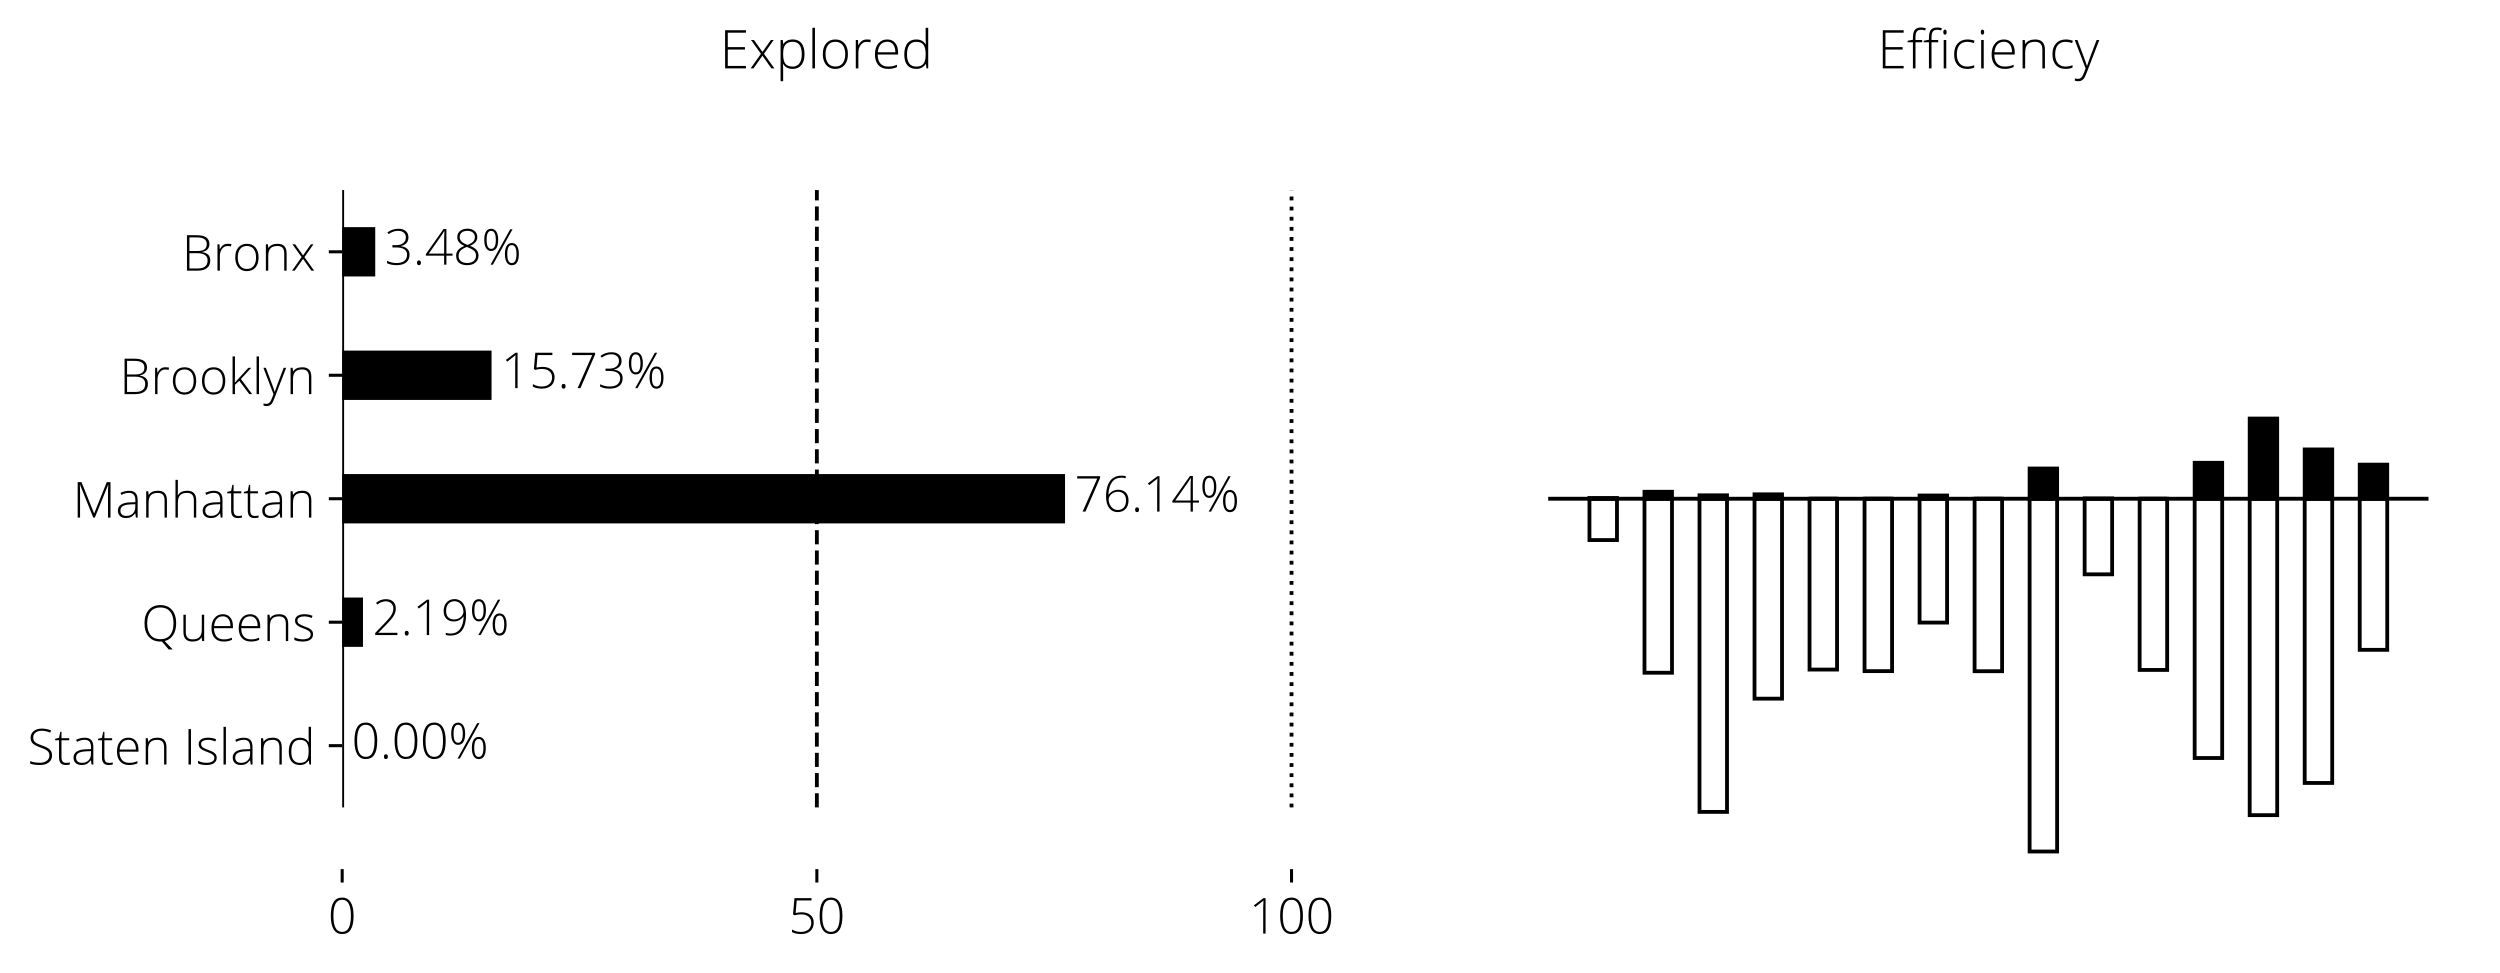
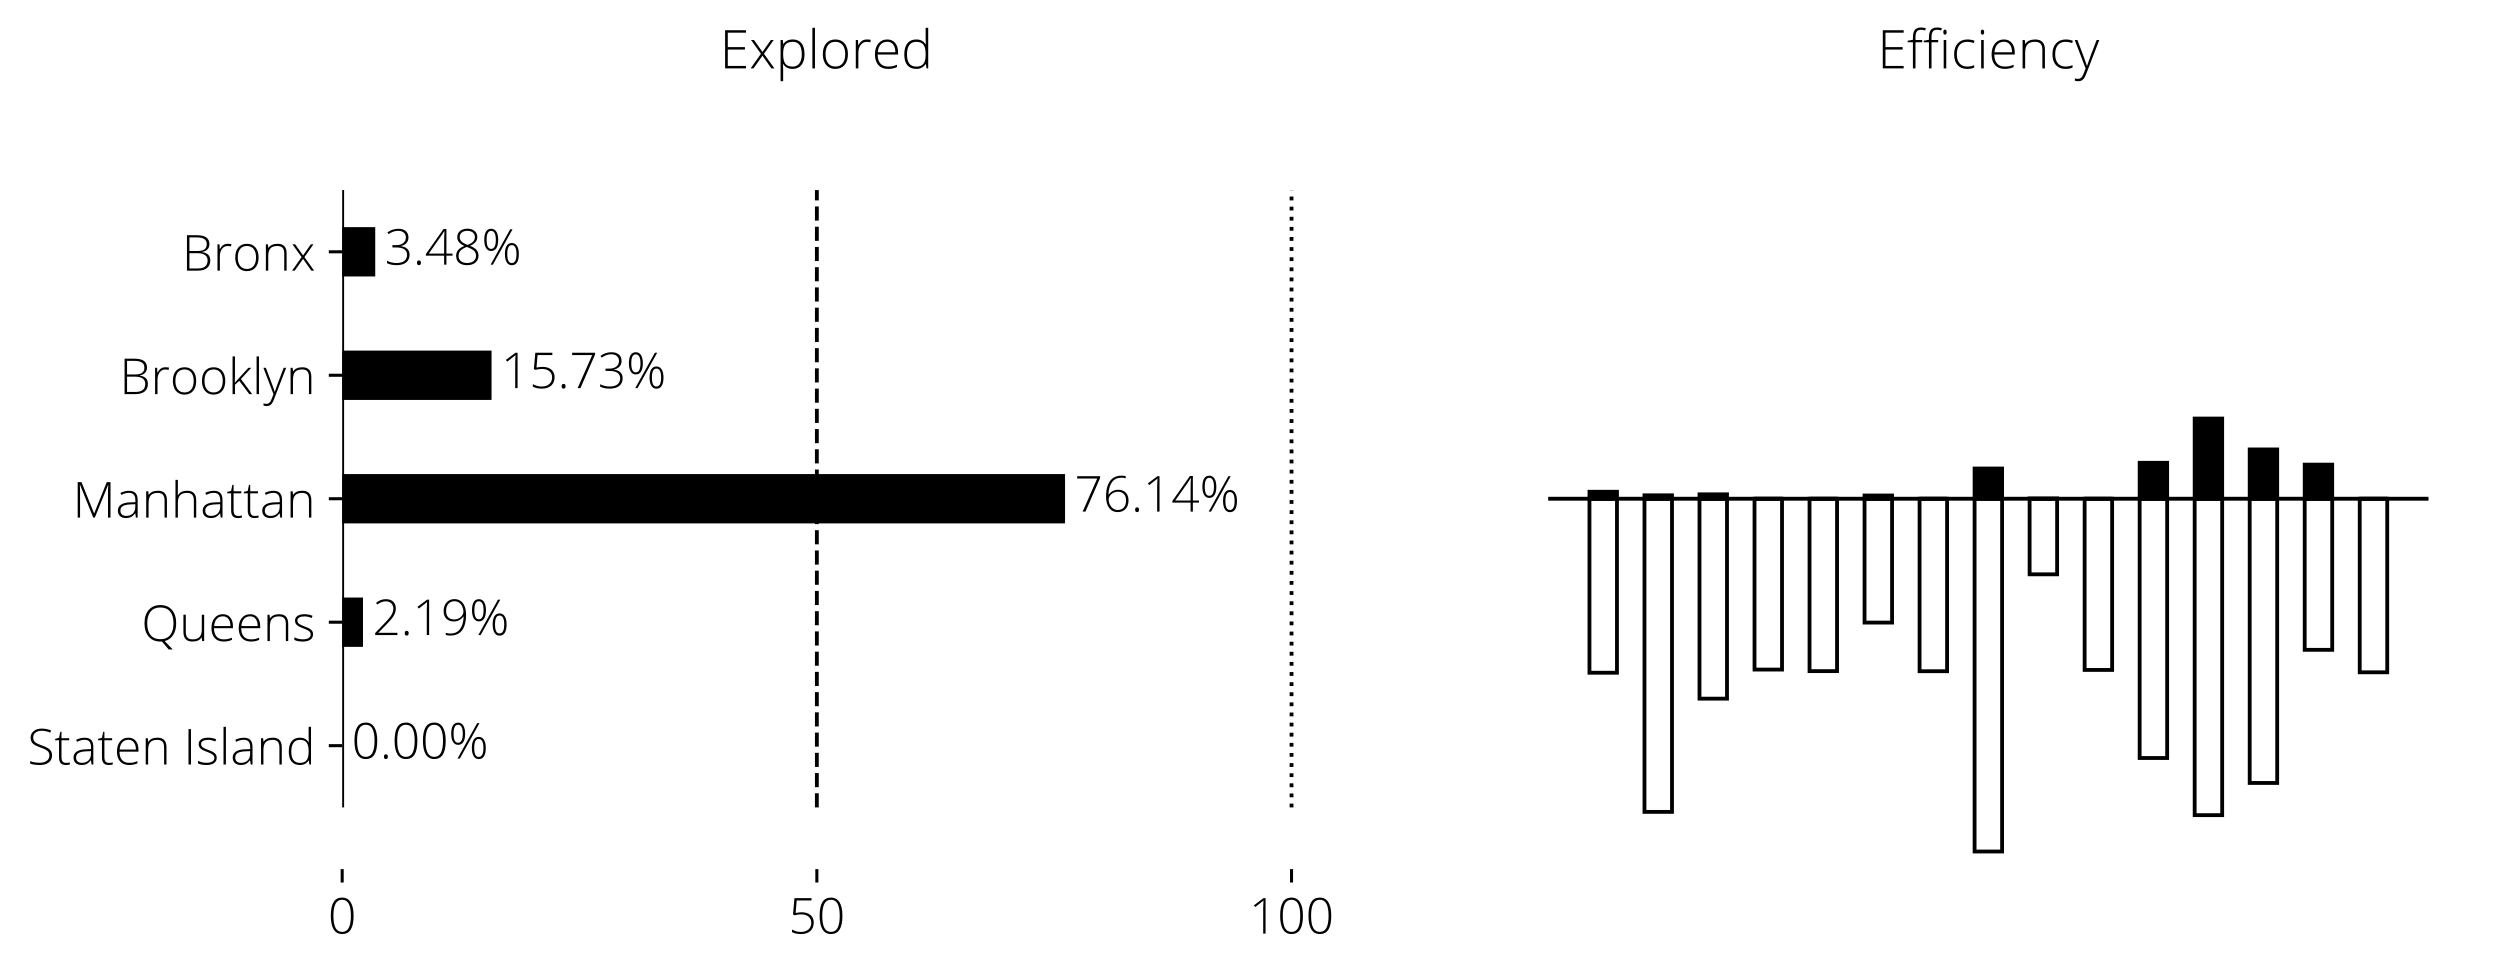
<svg xmlns="http://www.w3.org/2000/svg" xmlns:xlink="http://www.w3.org/1999/xlink" width="654.828pt" height="254.856pt" viewBox="0 0 654.828 254.856" version="1.1">
  <defs>
    <style type="text/css">*{stroke-linejoin: round; stroke-linecap: butt}</style>
  </defs>
  <g id="figure_1">
    <g id="patch_1">
      <path d="M 0 254.856  L 654.828 254.856  L 654.828 0  L 0 0  z " style="fill: #ffffff" />
    </g>
    <g id="axes_1">
      <g id="patch_2">
        <path d="M 89.628 227.654  L 343.265 227.654  L 343.265 33.614  L 89.628 33.614  L 89.628 227.654  z " style="fill: none" />
      </g>
      <g id="patch_3">
-         <path d="M 89.628 201.782  L 89.628 201.782  L 89.628 188.846  L 89.628 188.846  z " clip-path="url(#pde024aa027)" />
+         <path d="M 89.628 201.782  L 89.628 201.782  L 89.628 188.846  L 89.628 188.846  z " clip-path="url(#p251ccd8d91)" />
      </g>
      <g id="patch_4">
-         <path d="M 89.628 169.442  L 95.077 169.442  L 95.077 156.506  L 89.628 156.506  z " clip-path="url(#pde024aa027)" />
+         <path d="M 89.628 169.442  L 95.077 169.442  L 95.077 156.506  L 89.628 156.506  z " clip-path="url(#p251ccd8d91)" />
      </g>
      <g id="patch_5">
-         <path d="M 89.628 137.102  L 278.967 137.102  L 278.967 124.166  L 89.628 124.166  z " clip-path="url(#pde024aa027)" />
+         <path d="M 89.628 137.102  L 278.967 137.102  L 278.967 124.166  L 89.628 124.166  z " clip-path="url(#p251ccd8d91)" />
      </g>
      <g id="patch_6">
-         <path d="M 89.628 104.762  L 128.753 104.762  L 128.753 91.826  L 89.628 91.826  z " clip-path="url(#pde024aa027)" />
+         <path d="M 89.628 104.762  L 128.753 104.762  L 128.753 91.826  L 89.628 91.826  z " clip-path="url(#p251ccd8d91)" />
      </g>
      <g id="patch_7">
-         <path d="M 89.628 72.422  L 98.287 72.422  L 98.287 59.486  L 89.628 59.486  z " clip-path="url(#pde024aa027)" />
+         <path d="M 89.628 72.422  L 98.287 72.422  L 98.287 59.486  L 89.628 59.486  z " clip-path="url(#p251ccd8d91)" />
      </g>
      <g id="matplotlib.axis_1">
        <g id="xtick_1">
          <g id="line2d_1">
            <defs>
-               <path id="m7ed6a896d1" d="M 0 0  L 0 3.5  " style="stroke: #000000; stroke-width: 0.8" />
+               <path id="m22d72f29f3" d="M 0 0  L 0 3.5  " style="stroke: #000000; stroke-width: 0.8" />
            </defs>
            <g>
-               <use xlink:href="#m7ed6a896d1" x="89.628" y="227.654" style="stroke: #000000; stroke-width: 0.8" />
+               <use xlink:href="#m22d72f29f3" x="89.628" y="227.654" style="stroke: #000000; stroke-width: 0.8" />
            </g>
          </g>
          <g id="text_1">
            <g transform="translate(85.91836 244.5322) scale(0.13 -0.13)">
              <defs>
                <path id="OpenSans-Light-30" d="M 3297 2297  Q 3297 1094 2930 515  Q 2563 -63 1819 -63  Q 1103 -63 731 532  Q 359 1128 359 2297  Q 359 3491 720 4066  Q 1081 4641 1819 4641  Q 2541 4641 2919 4045  Q 3297 3450 3297 2297  z M 697 2297  Q 697 1234 975 726  Q 1253 219 1819 219  Q 2409 219 2679 744  Q 2950 1269 2950 2297  Q 2950 3309 2679 3834  Q 2409 4359 1819 4359  Q 1228 4359 962 3834  Q 697 3309 697 2297  z " transform="scale(0.015625)" />
              </defs>
              <use xlink:href="#OpenSans-Light-30" />
            </g>
          </g>
        </g>
        <g id="xtick_2">
          <g id="line2d_2">
            <g>
-               <use xlink:href="#m7ed6a896d1" x="213.96" y="227.654" style="stroke: #000000; stroke-width: 0.8" />
+               <use xlink:href="#m22d72f29f3" x="213.96" y="227.654" style="stroke: #000000; stroke-width: 0.8" />
            </g>
          </g>
          <g id="text_2">
            <g transform="translate(206.5398 244.5322) scale(0.13 -0.13)">
              <defs>
                <path id="OpenSans-Light-35" d="M 1678 2747  Q 2409 2747 2829 2394  Q 3250 2041 3250 1422  Q 3250 719 2812 328  Q 2375 -63 1606 -63  Q 1266 -63 959 4  Q 653 72 447 197  L 447 519  Q 784 347 1046 280  Q 1309 213 1606 213  Q 2206 213 2568 530  Q 2931 847 2931 1388  Q 2931 1897 2578 2187  Q 2225 2478 1619 2478  Q 1213 2478 769 2356  L 581 2478  L 763 4569  L 2963 4569  L 2963 4269  L 1056 4269  L 916 2656  Q 1403 2747 1678 2747  z " transform="scale(0.015625)" />
              </defs>
              <use xlink:href="#OpenSans-Light-35" />
              <use xlink:href="#OpenSans-Light-30" x="57.08" />
            </g>
          </g>
        </g>
        <g id="xtick_3">
          <g id="line2d_3">
            <g>
-               <use xlink:href="#m7ed6a896d1" x="338.292" y="227.654" style="stroke: #000000; stroke-width: 0.8" />
+               <use xlink:href="#m22d72f29f3" x="338.292" y="227.654" style="stroke: #000000; stroke-width: 0.8" />
            </g>
          </g>
          <g id="text_3">
            <g transform="translate(327.1613 244.5322) scale(0.13 -0.13)">
              <defs>
                <path id="OpenSans-Light-31" d="M 2131 0  L 1825 0  L 1825 3328  Q 1825 3781 1863 4269  Q 1816 4222 1766 4178  Q 1716 4134 800 3419  L 622 3641  L 1863 4569  L 2131 4569  L 2131 0  z " transform="scale(0.015625)" />
              </defs>
              <use xlink:href="#OpenSans-Light-31" />
              <use xlink:href="#OpenSans-Light-30" x="57.08" />
              <use xlink:href="#OpenSans-Light-30" x="114.16" />
            </g>
          </g>
        </g>
      </g>
      <g id="matplotlib.axis_2">
        <g id="ytick_1">
          <g id="line2d_4">
            <defs>
-               <path id="mc579114098" d="M 0 0  L -3.5 0  " style="stroke: #000000; stroke-width: 0.8" />
+               <path id="m301f26bee6" d="M 0 0  L -3.5 0  " style="stroke: #000000; stroke-width: 0.8" />
            </defs>
            <g>
-               <use xlink:href="#mc579114098" x="89.628" y="195.314" style="stroke: #000000; stroke-width: 0.8" />
+               <use xlink:href="#m301f26bee6" x="89.628" y="195.314" style="stroke: #000000; stroke-width: 0.8" />
            </g>
          </g>
          <g id="text_4">
            <g transform="translate(7.2 200.2532) scale(0.13 -0.13)">
              <defs>
                <path id="OpenSans-Light-53" d="M 3169 1178  Q 3169 606 2748 271  Q 2328 -63 1631 -63  Q 794 -63 347 122  L 347 441  Q 841 231 1606 231  Q 2169 231 2498 489  Q 2828 747 2828 1166  Q 2828 1425 2718 1595  Q 2609 1766 2362 1906  Q 2116 2047 1638 2209  Q 938 2450 670 2729  Q 403 3009 403 3475  Q 403 3988 804 4311  Q 1206 4634 1838 4634  Q 2481 4634 3047 4391  L 2931 4116  Q 2363 4353 1844 4353  Q 1338 4353 1038 4118  Q 738 3884 738 3481  Q 738 3228 830 3065  Q 922 2903 1131 2773  Q 1341 2644 1850 2463  Q 2384 2278 2653 2104  Q 2922 1931 3045 1711  Q 3169 1491 3169 1178  z " transform="scale(0.015625)" />
                <path id="OpenSans-Light-74" d="M 1466 213  Q 1759 213 1978 263  L 1978 13  Q 1753 -63 1459 -63  Q 1009 -63 795 178  Q 581 419 581 934  L 581 3128  L 78 3128  L 78 3309  L 581 3450  L 738 4219  L 897 4219  L 897 3397  L 1894 3397  L 1894 3128  L 897 3128  L 897 978  Q 897 588 1034 400  Q 1172 213 1466 213  z " transform="scale(0.015625)" />
                <path id="OpenSans-Light-61" d="M 2631 0  L 2553 538  L 2528 538  Q 2272 209 2001 73  Q 1731 -63 1363 -63  Q 863 -63 584 193  Q 306 450 306 903  Q 306 1400 720 1675  Q 1134 1950 1919 1966  L 2566 1984  L 2566 2209  Q 2566 2694 2369 2941  Q 2172 3188 1734 3188  Q 1263 3188 756 2925  L 641 3194  Q 1200 3456 1747 3456  Q 2306 3456 2582 3165  Q 2859 2875 2859 2259  L 2859 0  L 2631 0  z M 1381 219  Q 1925 219 2239 530  Q 2553 841 2553 1394  L 2553 1728  L 1959 1703  Q 1244 1669 939 1480  Q 634 1291 634 891  Q 634 572 829 395  Q 1025 219 1381 219  z " transform="scale(0.015625)" />
                <path id="OpenSans-Light-65" d="M 1941 -63  Q 1200 -63 786 393  Q 372 850 372 1672  Q 372 2484 772 2973  Q 1172 3463 1850 3463  Q 2450 3463 2797 3044  Q 3144 2625 3144 1906  L 3144 1656  L 697 1656  Q 703 956 1023 587  Q 1344 219 1941 219  Q 2231 219 2451 259  Q 2672 300 3009 434  L 3009 153  Q 2722 28 2478 -17  Q 2234 -63 1941 -63  z M 1850 3188  Q 1359 3188 1062 2864  Q 766 2541 716 1931  L 2816 1931  Q 2816 2522 2559 2855  Q 2303 3188 1850 3188  z " transform="scale(0.015625)" />
                <path id="OpenSans-Light-6e" d="M 2938 0  L 2938 2203  Q 2938 2716 2722 2948  Q 2506 3181 2053 3181  Q 1444 3181 1161 2873  Q 878 2566 878 1875  L 878 0  L 569 0  L 569 3397  L 831 3397  L 891 2931  L 909 2931  Q 1241 3463 2088 3463  Q 3244 3463 3244 2222  L 3244 0  L 2938 0  z " transform="scale(0.015625)" />
                <path id="OpenSans-Light-20" transform="scale(0.015625)" />
                <path id="OpenSans-Light-49" d="M 647 0  L 647 4569  L 966 4569  L 966 0  L 647 0  z " transform="scale(0.015625)" />
                <path id="OpenSans-Light-73" d="M 2675 884  Q 2675 428 2328 182  Q 1981 -63 1344 -63  Q 663 -63 263 147  L 263 481  Q 775 225 1344 225  Q 1847 225 2108 392  Q 2369 559 2369 838  Q 2369 1094 2161 1269  Q 1953 1444 1478 1613  Q 969 1797 762 1930  Q 556 2063 451 2230  Q 347 2397 347 2638  Q 347 3019 667 3241  Q 988 3463 1563 3463  Q 2113 3463 2606 3256  L 2491 2975  Q 1991 3181 1563 3181  Q 1147 3181 903 3043  Q 659 2906 659 2663  Q 659 2397 848 2237  Q 1038 2078 1588 1881  Q 2047 1716 2256 1583  Q 2466 1450 2570 1281  Q 2675 1113 2675 884  z " transform="scale(0.015625)" />
                <path id="OpenSans-Light-6c" d="M 878 0  L 569 0  L 569 4863  L 878 4863  L 878 0  z " transform="scale(0.015625)" />
                <path id="OpenSans-Light-64" d="M 1813 3463  Q 2181 3463 2450 3328  Q 2719 3194 2931 2869  L 2950 2869  Q 2931 3263 2931 3641  L 2931 4863  L 3238 4863  L 3238 0  L 3034 0  L 2956 519  L 2931 519  Q 2544 -63 1819 -63  Q 1116 -63 744 375  Q 372 813 372 1650  Q 372 2531 740 2997  Q 1109 3463 1813 3463  z M 1813 3181  Q 1256 3181 976 2790  Q 697 2400 697 1656  Q 697 213 1819 213  Q 2394 213 2662 547  Q 2931 881 2931 1650  L 2931 1703  Q 2931 2491 2667 2836  Q 2403 3181 1813 3181  z " transform="scale(0.015625)" />
              </defs>
              <use xlink:href="#OpenSans-Light-53" />
              <use xlink:href="#OpenSans-Light-74" x="54.492" />
              <use xlink:href="#OpenSans-Light-61" x="87.988" />
              <use xlink:href="#OpenSans-Light-74" x="140.967" />
              <use xlink:href="#OpenSans-Light-65" x="174.463" />
              <use xlink:href="#OpenSans-Light-6e" x="229.346" />
              <use xlink:href="#OpenSans-Light-20" x="288.33" />
              <use xlink:href="#OpenSans-Light-49" x="314.307" />
              <use xlink:href="#OpenSans-Light-73" x="339.502" />
              <use xlink:href="#OpenSans-Light-6c" x="386.084" />
              <use xlink:href="#OpenSans-Light-61" x="408.691" />
              <use xlink:href="#OpenSans-Light-6e" x="461.67" />
              <use xlink:href="#OpenSans-Light-64" x="520.654" />
            </g>
          </g>
        </g>
        <g id="ytick_2">
          <g id="line2d_5">
            <g>
-               <use xlink:href="#mc579114098" x="89.628" y="162.974" style="stroke: #000000; stroke-width: 0.8" />
+               <use xlink:href="#m301f26bee6" x="89.628" y="162.974" style="stroke: #000000; stroke-width: 0.8" />
            </g>
          </g>
          <g id="text_5">
            <g transform="translate(37.03094 167.9132) scale(0.13 -0.13)">
              <defs>
                <path id="OpenSans-Light-51" d="M 4488 2291  Q 4488 1372 4094 770  Q 3700 169 3003 0  L 4044 -1088  L 3525 -1088  L 2644 -56  L 2541 -63  L 2444 -63  Q 1491 -63 947 570  Q 403 1203 403 2297  Q 403 3388 951 4014  Q 1500 4641 2450 4641  Q 3406 4641 3947 4011  Q 4488 3381 4488 2291  z M 750 2291  Q 750 1309 1187 773  Q 1625 238 2444 238  Q 3269 238 3705 769  Q 4141 1300 4141 2291  Q 4141 3278 3705 3804  Q 3269 4331 2450 4331  Q 1634 4331 1192 3800  Q 750 3269 750 2291  z " transform="scale(0.015625)" />
                <path id="OpenSans-Light-75" d="M 838 3397  L 838 1197  Q 838 684 1053 451  Q 1269 219 1722 219  Q 2328 219 2614 525  Q 2900 831 2900 1522  L 2900 3397  L 3206 3397  L 3206 0  L 2944 0  L 2888 469  L 2869 469  Q 2538 -63 1691 -63  Q 531 -63 531 1178  L 531 3397  L 838 3397  z " transform="scale(0.015625)" />
              </defs>
              <use xlink:href="#OpenSans-Light-51" />
              <use xlink:href="#OpenSans-Light-75" x="76.416" />
              <use xlink:href="#OpenSans-Light-65" x="135.4" />
              <use xlink:href="#OpenSans-Light-65" x="190.283" />
              <use xlink:href="#OpenSans-Light-6e" x="245.166" />
              <use xlink:href="#OpenSans-Light-73" x="304.15" />
            </g>
          </g>
        </g>
        <g id="ytick_3">
          <g id="line2d_6">
            <g>
-               <use xlink:href="#mc579114098" x="89.628" y="130.634" style="stroke: #000000; stroke-width: 0.8" />
+               <use xlink:href="#m301f26bee6" x="89.628" y="130.634" style="stroke: #000000; stroke-width: 0.8" />
            </g>
          </g>
          <g id="text_6">
            <g transform="translate(19.03406 135.5732) scale(0.13 -0.13)">
              <defs>
                <path id="OpenSans-Light-4d" d="M 2656 0  L 953 4219  L 928 4219  Q 953 3831 953 3425  L 953 0  L 647 0  L 647 4569  L 1141 4569  L 2759 550  L 2778 550  L 4397 4569  L 4878 4569  L 4878 0  L 4556 0  L 4556 3463  Q 4556 3825 4594 4213  L 4569 4213  L 2859 0  L 2656 0  z " transform="scale(0.015625)" />
                <path id="OpenSans-Light-68" d="M 2938 0  L 2938 2203  Q 2938 2716 2722 2948  Q 2506 3181 2053 3181  Q 1444 3181 1161 2873  Q 878 2566 878 1875  L 878 0  L 569 0  L 569 4863  L 878 4863  L 878 3316  L 863 2881  L 884 2881  Q 1075 3188 1365 3325  Q 1656 3463 2088 3463  Q 3244 3463 3244 2222  L 3244 0  L 2938 0  z " transform="scale(0.015625)" />
              </defs>
              <use xlink:href="#OpenSans-Light-4d" />
              <use xlink:href="#OpenSans-Light-61" x="86.279" />
              <use xlink:href="#OpenSans-Light-6e" x="139.258" />
              <use xlink:href="#OpenSans-Light-68" x="198.242" />
              <use xlink:href="#OpenSans-Light-61" x="257.227" />
              <use xlink:href="#OpenSans-Light-74" x="310.205" />
              <use xlink:href="#OpenSans-Light-74" x="343.701" />
              <use xlink:href="#OpenSans-Light-61" x="377.197" />
              <use xlink:href="#OpenSans-Light-6e" x="430.176" />
            </g>
          </g>
        </g>
        <g id="ytick_4">
          <g id="line2d_7">
            <g>
-               <use xlink:href="#mc579114098" x="89.628" y="98.294" style="stroke: #000000; stroke-width: 0.8" />
+               <use xlink:href="#m301f26bee6" x="89.628" y="98.294" style="stroke: #000000; stroke-width: 0.8" />
            </g>
          </g>
          <g id="text_7">
            <g transform="translate(31.31703 103.2332) scale(0.13 -0.13)">
              <defs>
                <path id="OpenSans-Light-42" d="M 647 4569  L 1900 4569  Q 2747 4569 3144 4281  Q 3541 3994 3541 3413  Q 3541 3016 3298 2752  Q 3056 2488 2591 2413  L 2591 2394  Q 3138 2313 3395 2048  Q 3653 1784 3653 1313  Q 3653 681 3234 340  Q 2816 0 2047 0  L 647 0  L 647 4569  z M 966 2534  L 1972 2534  Q 2616 2534 2908 2748  Q 3200 2963 3200 3419  Q 3200 3875 2870 4081  Q 2541 4288 1888 4288  L 966 4288  L 966 2534  z M 966 2253  L 966 281  L 2041 281  Q 3309 281 3309 1313  Q 3309 2253 1972 2253  L 966 2253  z " transform="scale(0.015625)" />
                <path id="OpenSans-Light-72" d="M 1906 3463  Q 2122 3463 2369 3419  L 2309 3122  Q 2097 3175 1869 3175  Q 1434 3175 1156 2806  Q 878 2438 878 1875  L 878 0  L 569 0  L 569 3397  L 831 3397  L 863 2784  L 884 2784  Q 1094 3159 1331 3311  Q 1569 3463 1906 3463  z " transform="scale(0.015625)" />
                <path id="OpenSans-Light-6f" d="M 3378 1703  Q 3378 872 2975 404  Q 2572 -63 1863 -63  Q 1416 -63 1075 153  Q 734 369 553 772  Q 372 1175 372 1703  Q 372 2534 775 2998  Q 1178 3463 1881 3463  Q 2581 3463 2979 2992  Q 3378 2522 3378 1703  z M 697 1703  Q 697 1003 1005 611  Q 1313 219 1875 219  Q 2438 219 2745 611  Q 3053 1003 3053 1703  Q 3053 2406 2742 2793  Q 2431 3181 1869 3181  Q 1306 3181 1001 2795  Q 697 2409 697 1703  z " transform="scale(0.015625)" />
                <path id="OpenSans-Light-6b" d="M 872 1491  L 2606 3397  L 2981 3397  L 1644 1947  L 3097 0  L 2725 0  L 1434 1716  L 878 1209  L 878 0  L 569 0  L 569 4863  L 878 4863  L 878 2425  L 856 1491  L 872 1491  z " transform="scale(0.015625)" />
                <path id="OpenSans-Light-79" d="M 0 3397  L 319 3397  L 1038 1491  Q 1366 613 1453 306  L 1472 306  Q 1603 709 1900 1509  L 2619 3397  L 2938 3397  L 1416 -550  Q 1231 -1031 1106 -1200  Q 981 -1369 814 -1453  Q 647 -1538 409 -1538  Q 231 -1538 13 -1472  L 13 -1203  Q 194 -1253 403 -1253  Q 563 -1253 684 -1178  Q 806 -1103 904 -945  Q 1003 -788 1133 -445  Q 1263 -103 1300 0  L 0 3397  z " transform="scale(0.015625)" />
              </defs>
              <use xlink:href="#OpenSans-Light-42" />
              <use xlink:href="#OpenSans-Light-72" x="62.695" />
              <use xlink:href="#OpenSans-Light-6f" x="101.611" />
              <use xlink:href="#OpenSans-Light-6f" x="160.205" />
              <use xlink:href="#OpenSans-Light-6b" x="218.799" />
              <use xlink:href="#OpenSans-Light-6c" x="267.188" />
              <use xlink:href="#OpenSans-Light-79" x="289.795" />
              <use xlink:href="#OpenSans-Light-6e" x="335.693" />
            </g>
          </g>
        </g>
        <g id="ytick_5">
          <g id="line2d_8">
            <g>
-               <use xlink:href="#mc579114098" x="89.628" y="65.954" style="stroke: #000000; stroke-width: 0.8" />
+               <use xlink:href="#m301f26bee6" x="89.628" y="65.954" style="stroke: #000000; stroke-width: 0.8" />
            </g>
          </g>
          <g id="text_8">
            <g transform="translate(47.65641 70.89317) scale(0.13 -0.13)">
              <defs>
                <path id="OpenSans-Light-78" d="M 1403 1747  L 219 3397  L 575 3397  L 1588 1966  L 2591 3397  L 2931 3397  L 1766 1747  L 3016 0  L 2656 0  L 1588 1516  L 513 0  L 172 0  L 1403 1747  z " transform="scale(0.015625)" />
              </defs>
              <use xlink:href="#OpenSans-Light-42" />
              <use xlink:href="#OpenSans-Light-72" x="62.695" />
              <use xlink:href="#OpenSans-Light-6f" x="101.611" />
              <use xlink:href="#OpenSans-Light-6e" x="160.205" />
              <use xlink:href="#OpenSans-Light-78" x="219.189" />
            </g>
          </g>
        </g>
      </g>
      <g id="LineCollection_1">
-         <path d="M 89.628 211.484  L 89.628 49.784  " clip-path="url(#pde024aa027)" style="fill: none; stroke: #000000" />
+         <path d="M 89.628 211.484  L 89.628 49.784  " clip-path="url(#p251ccd8d91)" style="fill: none; stroke: #000000" />
      </g>
      <g id="LineCollection_2">
-         <path d="M 213.96 211.484  L 213.96 49.784  " clip-path="url(#pde024aa027)" style="fill: none; stroke-dasharray: 3.7,1.6; stroke-dashoffset: 0; stroke: #000000" />
+         <path d="M 213.96 211.484  L 213.96 49.784  " clip-path="url(#p251ccd8d91)" style="fill: none; stroke-dasharray: 3.7,1.6; stroke-dashoffset: 0; stroke: #000000" />
      </g>
      <g id="LineCollection_3">
-         <path d="M 338.292 211.484  L 338.292 49.784  " clip-path="url(#pde024aa027)" style="fill: none; stroke-dasharray: 1,1.65; stroke-dashoffset: 0; stroke: #000000" />
+         <path d="M 338.292 211.484  L 338.292 49.784  " clip-path="url(#p251ccd8d91)" style="fill: none; stroke-dasharray: 1,1.65; stroke-dashoffset: 0; stroke: #000000" />
      </g>
      <g id="text_9">
        <g transform="translate(92.11507 198.6911) scale(0.13 -0.13)">
          <defs>
            <path id="OpenSans-Light-2e" d="M 506 244  Q 506 550 756 550  Q 1013 550 1013 244  Q 1013 -63 756 -63  Q 506 -63 506 244  z " transform="scale(0.015625)" />
            <path id="OpenSans-Light-25" d="M 659 3206  Q 659 2625 800 2333  Q 941 2041 1241 2041  Q 1844 2041 1844 3206  Q 1844 3781 1689 4070  Q 1534 4359 1241 4359  Q 941 4359 800 4070  Q 659 3781 659 3206  z M 2150 3206  Q 2150 2500 1915 2133  Q 1681 1766 1241 1766  Q 825 1766 589 2142  Q 353 2519 353 3206  Q 353 3903 578 4268  Q 803 4634 1241 4634  Q 1675 4634 1912 4257  Q 2150 3881 2150 3206  z M 3322 1369  Q 3322 791 3462 502  Q 3603 213 3903 213  Q 4506 213 4506 1369  Q 4506 2522 3903 2522  Q 3603 2522 3462 2236  Q 3322 1950 3322 1369  z M 4813 1369  Q 4813 663 4581 295  Q 4350 -72 3909 -72  Q 3484 -72 3250 308  Q 3016 688 3016 1369  Q 3016 2072 3245 2434  Q 3475 2797 3909 2797  Q 4338 2797 4575 2422  Q 4813 2047 4813 1369  z M 4000 4569  L 1466 0  L 1166 0  L 3700 4569  L 4000 4569  z " transform="scale(0.015625)" />
          </defs>
          <use xlink:href="#OpenSans-Light-30" />
          <use xlink:href="#OpenSans-Light-2e" x="57.08" />
          <use xlink:href="#OpenSans-Light-30" x="80.859" />
          <use xlink:href="#OpenSans-Light-30" x="137.939" />
          <use xlink:href="#OpenSans-Light-25" x="195.02" />
        </g>
      </g>
      <g id="text_10">
        <g transform="translate(97.5641 166.3511) scale(0.13 -0.13)">
          <defs>
            <path id="OpenSans-Light-32" d="M 3213 0  L 353 0  L 353 275  L 1569 1544  Q 2081 2075 2287 2356  Q 2494 2638 2591 2894  Q 2688 3150 2688 3431  Q 2688 3841 2419 4097  Q 2150 4353 1722 4353  Q 1150 4353 628 3938  L 459 4153  Q 1031 4634 1728 4634  Q 2325 4634 2667 4315  Q 3009 3997 3009 3438  Q 3009 2984 2779 2561  Q 2550 2138 1941 1516  L 769 313  L 769 300  L 3213 300  L 3213 0  z " transform="scale(0.015625)" />
            <path id="OpenSans-Light-39" d="M 3238 2631  Q 3238 1731 3002 1125  Q 2766 519 2314 228  Q 1863 -63 1222 -63  Q 897 -63 622 19  L 622 288  Q 756 244 945 220  Q 1134 197 1234 197  Q 2006 197 2443 755  Q 2881 1313 2931 2381  L 2894 2381  Q 2666 2081 2350 1920  Q 2034 1759 1691 1759  Q 1056 1759 701 2109  Q 347 2459 347 3103  Q 347 3791 736 4216  Q 1125 4641 1747 4641  Q 2197 4641 2534 4405  Q 2872 4169 3055 3712  Q 3238 3256 3238 2631  z M 1747 4366  Q 1253 4366 959 4033  Q 666 3700 666 3122  Q 666 2578 937 2297  Q 1209 2016 1716 2016  Q 2031 2016 2304 2156  Q 2578 2297 2739 2530  Q 2900 2763 2900 3003  Q 2900 3369 2754 3687  Q 2609 4006 2348 4186  Q 2088 4366 1747 4366  z " transform="scale(0.015625)" />
          </defs>
          <use xlink:href="#OpenSans-Light-32" />
          <use xlink:href="#OpenSans-Light-2e" x="57.08" />
          <use xlink:href="#OpenSans-Light-31" x="80.859" />
          <use xlink:href="#OpenSans-Light-39" x="137.939" />
          <use xlink:href="#OpenSans-Light-25" x="195.02" />
        </g>
      </g>
      <g id="text_11">
        <g transform="translate(281.4537 134.0111) scale(0.13 -0.13)">
          <defs>
            <path id="OpenSans-Light-37" d="M 1044 0  L 2925 4269  L 341 4269  L 341 4569  L 3297 4569  L 3297 4341  L 1409 0  L 1044 0  z " transform="scale(0.015625)" />
            <path id="OpenSans-Light-36" d="M 409 1947  Q 409 2838 651 3445  Q 894 4053 1339 4347  Q 1784 4641 2413 4641  Q 2706 4641 2950 4569  L 2950 4294  Q 2722 4378 2400 4378  Q 1628 4378 1198 3822  Q 769 3266 716 2203  L 756 2203  Q 994 2509 1300 2665  Q 1606 2822 1947 2822  Q 2588 2822 2948 2456  Q 3309 2091 3309 1447  Q 3309 747 2929 342  Q 2550 -63 1906 -63  Q 1213 -63 811 467  Q 409 997 409 1947  z M 1906 213  Q 2419 213 2703 534  Q 2988 856 2988 1453  Q 2988 1978 2706 2272  Q 2425 2566 1941 2566  Q 1622 2566 1348 2425  Q 1075 2284 912 2051  Q 750 1819 750 1575  Q 750 1228 904 908  Q 1059 588 1323 400  Q 1588 213 1906 213  z " transform="scale(0.015625)" />
            <path id="OpenSans-Light-34" d="M 3566 1166  L 2778 1166  L 2778 0  L 2484 0  L 2484 1166  L 134 1166  L 134 1375  L 2400 4594  L 2778 4594  L 2778 1434  L 3566 1434  L 3566 1166  z M 2484 1434  L 2484 2741  Q 2484 3684 2528 4325  L 2503 4325  Q 2441 4209 2119 3738  L 506 1434  L 2484 1434  z " transform="scale(0.015625)" />
          </defs>
          <use xlink:href="#OpenSans-Light-37" />
          <use xlink:href="#OpenSans-Light-36" x="57.08" />
          <use xlink:href="#OpenSans-Light-2e" x="114.16" />
          <use xlink:href="#OpenSans-Light-31" x="137.939" />
          <use xlink:href="#OpenSans-Light-34" x="195.02" />
          <use xlink:href="#OpenSans-Light-25" x="252.1" />
        </g>
      </g>
      <g id="text_12">
        <g transform="translate(131.2399 101.6711) scale(0.13 -0.13)">
          <defs>
            <path id="OpenSans-Light-33" d="M 3059 3494  Q 3059 3069 2792 2778  Q 2525 2488 2075 2406  L 2075 2388  Q 2625 2319 2912 2037  Q 3200 1756 3200 1281  Q 3200 641 2764 289  Q 2328 -63 1509 -63  Q 813 -63 294 197  L 294 506  Q 556 369 882 291  Q 1209 213 1497 213  Q 2188 213 2534 492  Q 2881 772 2881 1281  Q 2881 1734 2526 1978  Q 2172 2222 1484 2222  L 991 2222  L 991 2522  L 1491 2522  Q 2059 2522 2392 2792  Q 2725 3063 2725 3525  Q 2725 3906 2454 4136  Q 2184 4366 1747 4366  Q 1406 4366 1125 4270  Q 844 4175 494 3944  L 341 4153  Q 606 4375 981 4504  Q 1356 4634 1741 4634  Q 2372 4634 2715 4336  Q 3059 4038 3059 3494  z " transform="scale(0.015625)" />
          </defs>
          <use xlink:href="#OpenSans-Light-31" />
          <use xlink:href="#OpenSans-Light-35" x="57.08" />
          <use xlink:href="#OpenSans-Light-2e" x="114.16" />
          <use xlink:href="#OpenSans-Light-37" x="137.939" />
          <use xlink:href="#OpenSans-Light-33" x="195.02" />
          <use xlink:href="#OpenSans-Light-25" x="252.1" />
        </g>
      </g>
      <g id="text_13">
        <g transform="translate(100.7736 69.33114) scale(0.13 -0.13)">
          <defs>
            <path id="OpenSans-Light-38" d="M 1819 4647  Q 2400 4647 2754 4350  Q 3109 4053 3109 3547  Q 3109 3197 2889 2928  Q 2669 2659 2175 2431  Q 2775 2184 3019 1890  Q 3263 1597 3263 1178  Q 3263 613 2867 275  Q 2472 -63 1806 -63  Q 1116 -63 747 253  Q 378 569 378 1172  Q 378 1581 637 1890  Q 897 2200 1441 2419  Q 938 2656 731 2920  Q 525 3184 525 3553  Q 525 3881 690 4129  Q 856 4378 1154 4512  Q 1453 4647 1819 4647  z M 697 1125  Q 697 694 989 456  Q 1281 219 1806 219  Q 2319 219 2631 470  Q 2944 722 2944 1153  Q 2944 1541 2698 1783  Q 2453 2025 1753 2291  Q 1178 2069 937 1800  Q 697 1531 697 1125  z M 1813 4366  Q 1372 4366 1105 4148  Q 838 3931 838 3553  Q 838 3334 936 3167  Q 1034 3000 1220 2864  Q 1406 2728 1844 2547  Q 2353 2744 2575 2981  Q 2797 3219 2797 3553  Q 2797 3928 2533 4147  Q 2269 4366 1813 4366  z " transform="scale(0.015625)" />
          </defs>
          <use xlink:href="#OpenSans-Light-33" />
          <use xlink:href="#OpenSans-Light-2e" x="57.08" />
          <use xlink:href="#OpenSans-Light-34" x="80.859" />
          <use xlink:href="#OpenSans-Light-38" x="137.939" />
          <use xlink:href="#OpenSans-Light-25" x="195.02" />
        </g>
      </g>
      <g id="text_14">
        <g transform="translate(188.5144 17.91219) scale(0.14 -0.14)">
          <defs>
            <path id="OpenSans-Light-45" d="M 3144 0  L 647 0  L 647 4569  L 3144 4569  L 3144 4275  L 966 4275  L 966 2547  L 3022 2547  L 3022 2253  L 966 2253  L 966 294  L 3144 294  L 3144 0  z " transform="scale(0.015625)" />
            <path id="OpenSans-Light-70" d="M 2022 -63  Q 1238 -63 878 525  L 856 525  L 866 263  Q 878 31 878 -244  L 878 -1538  L 569 -1538  L 569 3397  L 831 3397  L 891 2913  L 909 2913  Q 1259 3463 2028 3463  Q 2716 3463 3077 3011  Q 3438 2559 3438 1697  Q 3438 859 3058 398  Q 2678 -63 2022 -63  z M 2016 213  Q 2538 213 2823 600  Q 3109 988 3109 1684  Q 3109 3181 2028 3181  Q 1434 3181 1156 2854  Q 878 2528 878 1791  L 878 1691  Q 878 894 1145 553  Q 1413 213 2016 213  z " transform="scale(0.015625)" />
          </defs>
          <use xlink:href="#OpenSans-Light-45" />
          <use xlink:href="#OpenSans-Light-78" x="55.176" />
          <use xlink:href="#OpenSans-Light-70" x="104.98" />
          <use xlink:href="#OpenSans-Light-6c" x="164.502" />
          <use xlink:href="#OpenSans-Light-6f" x="187.109" />
          <use xlink:href="#OpenSans-Light-72" x="245.703" />
          <use xlink:href="#OpenSans-Light-65" x="284.619" />
          <use xlink:href="#OpenSans-Light-64" x="339.502" />
        </g>
      </g>
    </g>
    <g id="axes_2">
      <g id="patch_8">
-         <path d="M 416.329 130.634  L 423.535 130.634  L 423.535 130.44  L 416.329 130.44  z " clip-path="url(#p32f6eafa8b)" style="stroke: #000000; stroke-linejoin: miter" />
+         <path d="M 416.329 130.634  L 423.535 130.634  L 423.535 128.808  L 416.329 128.808  z " clip-path="url(#p3b8ccf2e0a)" style="stroke: #000000; stroke-linejoin: miter" />
      </g>
      <g id="patch_9">
-         <path d="M 430.741 130.634  L 437.946 130.634  L 437.946 128.808  L 430.741 128.808  z " clip-path="url(#p32f6eafa8b)" style="stroke: #000000; stroke-linejoin: miter" />
+         <path d="M 430.741 130.634  L 437.946 130.634  L 437.946 129.737  L 430.741 129.737  z " clip-path="url(#p3b8ccf2e0a)" style="stroke: #000000; stroke-linejoin: miter" />
      </g>
      <g id="patch_10">
-         <path d="M 445.152 130.634  L 452.357 130.634  L 452.357 129.737  L 445.152 129.737  z " clip-path="url(#p32f6eafa8b)" style="stroke: #000000; stroke-linejoin: miter" />
+         <path d="M 445.152 130.634  L 452.357 130.634  L 452.357 129.48  L 445.152 129.48  z " clip-path="url(#p3b8ccf2e0a)" style="stroke: #000000; stroke-linejoin: miter" />
      </g>
      <g id="patch_11">
-         <path d="M 459.563 130.634  L 466.768 130.634  L 466.768 129.48  L 459.563 129.48  z " clip-path="url(#p32f6eafa8b)" style="stroke: #000000; stroke-linejoin: miter" />
+         <path d="M 459.563 130.634  L 466.768 130.634  L 466.768 130.634  L 459.563 130.634  z " clip-path="url(#p3b8ccf2e0a)" style="stroke: #000000; stroke-linejoin: miter" />
      </g>
      <g id="patch_12">
-         <path d="M 473.974 130.634  L 481.18 130.634  L 481.18 130.634  L 473.974 130.634  z " clip-path="url(#p32f6eafa8b)" style="stroke: #000000; stroke-linejoin: miter" />
+         <path d="M 473.974 130.634  L 481.18 130.634  L 481.18 130.634  L 473.974 130.634  z " clip-path="url(#p3b8ccf2e0a)" style="stroke: #000000; stroke-linejoin: miter" />
      </g>
      <g id="patch_13">
-         <path d="M 488.385 130.634  L 495.591 130.634  L 495.591 130.634  L 488.385 130.634  z " clip-path="url(#p32f6eafa8b)" style="stroke: #000000; stroke-linejoin: miter" />
+         <path d="M 488.385 130.634  L 495.591 130.634  L 495.591 129.789  L 488.385 129.789  z " clip-path="url(#p3b8ccf2e0a)" style="stroke: #000000; stroke-linejoin: miter" />
      </g>
      <g id="patch_14">
-         <path d="M 502.796 130.634  L 510.002 130.634  L 510.002 129.789  L 502.796 129.789  z " clip-path="url(#p32f6eafa8b)" style="stroke: #000000; stroke-linejoin: miter" />
+         <path d="M 502.796 130.634  L 510.002 130.634  L 510.002 130.634  L 502.796 130.634  z " clip-path="url(#p3b8ccf2e0a)" style="stroke: #000000; stroke-linejoin: miter" />
      </g>
      <g id="patch_15">
-         <path d="M 517.207 130.634  L 524.413 130.634  L 524.413 130.634  L 517.207 130.634  z " clip-path="url(#p32f6eafa8b)" style="stroke: #000000; stroke-linejoin: miter" />
+         <path d="M 517.207 130.634  L 524.413 130.634  L 524.413 122.718  L 517.207 122.718  z " clip-path="url(#p3b8ccf2e0a)" style="stroke: #000000; stroke-linejoin: miter" />
      </g>
      <g id="patch_16">
-         <path d="M 531.619 130.634  L 538.824 130.634  L 538.824 122.718  L 531.619 122.718  z " clip-path="url(#p32f6eafa8b)" style="stroke: #000000; stroke-linejoin: miter" />
+         <path d="M 531.619 130.634  L 538.824 130.634  L 538.824 130.578  L 531.619 130.578  z " clip-path="url(#p3b8ccf2e0a)" style="stroke: #000000; stroke-linejoin: miter" />
      </g>
      <g id="patch_17">
-         <path d="M 546.03 130.634  L 553.235 130.634  L 553.235 130.578  L 546.03 130.578  z " clip-path="url(#p32f6eafa8b)" style="stroke: #000000; stroke-linejoin: miter" />
+         <path d="M 546.03 130.634  L 553.235 130.634  L 553.235 130.634  L 546.03 130.634  z " clip-path="url(#p3b8ccf2e0a)" style="stroke: #000000; stroke-linejoin: miter" />
      </g>
      <g id="patch_18">
-         <path d="M 560.441 130.634  L 567.647 130.634  L 567.647 130.634  L 560.441 130.634  z " clip-path="url(#p32f6eafa8b)" style="stroke: #000000; stroke-linejoin: miter" />
+         <path d="M 560.441 130.634  L 567.647 130.634  L 567.647 121.22  L 560.441 121.22  z " clip-path="url(#p3b8ccf2e0a)" style="stroke: #000000; stroke-linejoin: miter" />
      </g>
      <g id="patch_19">
-         <path d="M 574.852 130.634  L 582.058 130.634  L 582.058 121.22  L 574.852 121.22  z " clip-path="url(#p32f6eafa8b)" style="stroke: #000000; stroke-linejoin: miter" />
+         <path d="M 574.852 130.634  L 582.058 130.634  L 582.058 109.631  L 574.852 109.631  z " clip-path="url(#p3b8ccf2e0a)" style="stroke: #000000; stroke-linejoin: miter" />
      </g>
      <g id="patch_20">
-         <path d="M 589.263 130.634  L 596.469 130.634  L 596.469 109.631  L 589.263 109.631  z " clip-path="url(#p32f6eafa8b)" style="stroke: #000000; stroke-linejoin: miter" />
+         <path d="M 589.263 130.634  L 596.469 130.634  L 596.469 117.722  L 589.263 117.722  z " clip-path="url(#p3b8ccf2e0a)" style="stroke: #000000; stroke-linejoin: miter" />
      </g>
      <g id="patch_21">
-         <path d="M 603.674 130.634  L 610.88 130.634  L 610.88 117.722  L 603.674 117.722  z " clip-path="url(#p32f6eafa8b)" style="stroke: #000000; stroke-linejoin: miter" />
+         <path d="M 603.674 130.634  L 610.88 130.634  L 610.88 121.702  L 603.674 121.702  z " clip-path="url(#p3b8ccf2e0a)" style="stroke: #000000; stroke-linejoin: miter" />
      </g>
      <g id="patch_22">
-         <path d="M 618.086 130.634  L 625.291 130.634  L 625.291 121.702  L 618.086 121.702  z " clip-path="url(#p32f6eafa8b)" style="stroke: #000000; stroke-linejoin: miter" />
+         <path d="M 618.086 130.634  L 625.291 130.634  L 625.291 130.634  L 618.086 130.634  z " clip-path="url(#p3b8ccf2e0a)" style="stroke: #000000; stroke-linejoin: miter" />
      </g>
      <g id="patch_23">
-         <path d="M 416.329 130.634  L 423.535 130.634  L 423.535 141.458  L 416.329 141.458  L 416.329 130.634  z " clip-path="url(#p32f6eafa8b)" style="fill: none; stroke: #000000; stroke-linejoin: miter" />
+         <path d="M 416.329 130.634  L 423.535 130.634  L 423.535 176.211  L 416.329 176.211  L 416.329 130.634  z " clip-path="url(#p3b8ccf2e0a)" style="fill: none; stroke: #000000; stroke-linejoin: miter" />
      </g>
      <g id="patch_24">
-         <path d="M 430.741 130.634  L 437.946 130.634  L 437.946 176.211  L 430.741 176.211  L 430.741 130.634  z " clip-path="url(#p32f6eafa8b)" style="fill: none; stroke: #000000; stroke-linejoin: miter" />
+         <path d="M 430.741 130.634  L 437.946 130.634  L 437.946 212.658  L 430.741 212.658  L 430.741 130.634  z " clip-path="url(#p3b8ccf2e0a)" style="fill: none; stroke: #000000; stroke-linejoin: miter" />
      </g>
      <g id="patch_25">
-         <path d="M 445.152 130.634  L 452.357 130.634  L 452.357 212.658  L 445.152 212.658  L 445.152 130.634  z " clip-path="url(#p32f6eafa8b)" style="fill: none; stroke: #000000; stroke-linejoin: miter" />
+         <path d="M 445.152 130.634  L 452.357 130.634  L 452.357 182.999  L 445.152 182.999  L 445.152 130.634  z " clip-path="url(#p3b8ccf2e0a)" style="fill: none; stroke: #000000; stroke-linejoin: miter" />
      </g>
      <g id="patch_26">
-         <path d="M 459.563 130.634  L 466.768 130.634  L 466.768 182.999  L 459.563 182.999  L 459.563 130.634  z " clip-path="url(#p32f6eafa8b)" style="fill: none; stroke: #000000; stroke-linejoin: miter" />
+         <path d="M 459.563 130.634  L 466.768 130.634  L 466.768 175.38  L 459.563 175.38  L 459.563 130.634  z " clip-path="url(#p3b8ccf2e0a)" style="fill: none; stroke: #000000; stroke-linejoin: miter" />
      </g>
      <g id="patch_27">
-         <path d="M 473.974 130.634  L 481.18 130.634  L 481.18 175.38  L 473.974 175.38  L 473.974 130.634  z " clip-path="url(#p32f6eafa8b)" style="fill: none; stroke: #000000; stroke-linejoin: miter" />
+         <path d="M 473.974 130.634  L 481.18 130.634  L 481.18 175.789  L 473.974 175.789  L 473.974 130.634  z " clip-path="url(#p3b8ccf2e0a)" style="fill: none; stroke: #000000; stroke-linejoin: miter" />
      </g>
      <g id="patch_28">
-         <path d="M 488.385 130.634  L 495.591 130.634  L 495.591 175.789  L 488.385 175.789  L 488.385 130.634  z " clip-path="url(#p32f6eafa8b)" style="fill: none; stroke: #000000; stroke-linejoin: miter" />
+         <path d="M 488.385 130.634  L 495.591 130.634  L 495.591 163.073  L 488.385 163.073  L 488.385 130.634  z " clip-path="url(#p3b8ccf2e0a)" style="fill: none; stroke: #000000; stroke-linejoin: miter" />
      </g>
      <g id="patch_29">
-         <path d="M 502.796 130.634  L 510.002 130.634  L 510.002 163.073  L 502.796 163.073  L 502.796 130.634  z " clip-path="url(#p32f6eafa8b)" style="fill: none; stroke: #000000; stroke-linejoin: miter" />
+         <path d="M 502.796 130.634  L 510.002 130.634  L 510.002 175.813  L 502.796 175.813  L 502.796 130.634  z " clip-path="url(#p3b8ccf2e0a)" style="fill: none; stroke: #000000; stroke-linejoin: miter" />
      </g>
      <g id="patch_30">
-         <path d="M 517.207 130.634  L 524.413 130.634  L 524.413 175.813  L 517.207 175.813  L 517.207 130.634  z " clip-path="url(#p32f6eafa8b)" style="fill: none; stroke: #000000; stroke-linejoin: miter" />
+         <path d="M 517.207 130.634  L 524.413 130.634  L 524.413 223.036  L 517.207 223.036  L 517.207 130.634  z " clip-path="url(#p3b8ccf2e0a)" style="fill: none; stroke: #000000; stroke-linejoin: miter" />
      </g>
      <g id="patch_31">
-         <path d="M 531.619 130.634  L 538.824 130.634  L 538.824 223.036  L 531.619 223.036  L 531.619 130.634  z " clip-path="url(#p32f6eafa8b)" style="fill: none; stroke: #000000; stroke-linejoin: miter" />
+         <path d="M 531.619 130.634  L 538.824 130.634  L 538.824 150.433  L 531.619 150.433  L 531.619 130.634  z " clip-path="url(#p3b8ccf2e0a)" style="fill: none; stroke: #000000; stroke-linejoin: miter" />
      </g>
      <g id="patch_32">
-         <path d="M 546.03 130.634  L 553.235 130.634  L 553.235 150.433  L 546.03 150.433  L 546.03 130.634  z " clip-path="url(#p32f6eafa8b)" style="fill: none; stroke: #000000; stroke-linejoin: miter" />
+         <path d="M 546.03 130.634  L 553.235 130.634  L 553.235 175.479  L 546.03 175.479  L 546.03 130.634  z " clip-path="url(#p3b8ccf2e0a)" style="fill: none; stroke: #000000; stroke-linejoin: miter" />
      </g>
      <g id="patch_33">
-         <path d="M 560.441 130.634  L 567.647 130.634  L 567.647 175.479  L 560.441 175.479  L 560.441 130.634  z " clip-path="url(#p32f6eafa8b)" style="fill: none; stroke: #000000; stroke-linejoin: miter" />
+         <path d="M 560.441 130.634  L 567.647 130.634  L 567.647 198.547  L 560.441 198.547  L 560.441 130.634  z " clip-path="url(#p3b8ccf2e0a)" style="fill: none; stroke: #000000; stroke-linejoin: miter" />
      </g>
      <g id="patch_34">
-         <path d="M 574.852 130.634  L 582.058 130.634  L 582.058 198.547  L 574.852 198.547  L 574.852 130.634  z " clip-path="url(#p32f6eafa8b)" style="fill: none; stroke: #000000; stroke-linejoin: miter" />
+         <path d="M 574.852 130.634  L 582.058 130.634  L 582.058 213.514  L 574.852 213.514  L 574.852 130.634  z " clip-path="url(#p3b8ccf2e0a)" style="fill: none; stroke: #000000; stroke-linejoin: miter" />
      </g>
      <g id="patch_35">
-         <path d="M 589.263 130.634  L 596.469 130.634  L 596.469 213.514  L 589.263 213.514  L 589.263 130.634  z " clip-path="url(#p32f6eafa8b)" style="fill: none; stroke: #000000; stroke-linejoin: miter" />
+         <path d="M 589.263 130.634  L 596.469 130.634  L 596.469 205.081  L 589.263 205.081  L 589.263 130.634  z " clip-path="url(#p3b8ccf2e0a)" style="fill: none; stroke: #000000; stroke-linejoin: miter" />
      </g>
      <g id="patch_36">
-         <path d="M 603.674 130.634  L 610.88 130.634  L 610.88 205.081  L 603.674 205.081  L 603.674 130.634  z " clip-path="url(#p32f6eafa8b)" style="fill: none; stroke: #000000; stroke-linejoin: miter" />
+         <path d="M 603.674 130.634  L 610.88 130.634  L 610.88 170.211  L 603.674 170.211  L 603.674 130.634  z " clip-path="url(#p3b8ccf2e0a)" style="fill: none; stroke: #000000; stroke-linejoin: miter" />
      </g>
      <g id="patch_37">
-         <path d="M 618.086 130.634  L 625.291 130.634  L 625.291 170.211  L 618.086 170.211  L 618.086 130.634  z " clip-path="url(#p32f6eafa8b)" style="fill: none; stroke: #000000; stroke-linejoin: miter" />
+         <path d="M 618.086 130.634  L 625.291 130.634  L 625.291 176.097  L 618.086 176.097  L 618.086 130.634  z " clip-path="url(#p3b8ccf2e0a)" style="fill: none; stroke: #000000; stroke-linejoin: miter" />
      </g>
      <g id="LineCollection_4">
-         <path d="M 405.521 130.634  L 636.1 130.634  " clip-path="url(#p32f6eafa8b)" style="fill: none; stroke: #000000" />
+         <path d="M 405.521 130.634  L 636.1 130.634  " clip-path="url(#p3b8ccf2e0a)" style="fill: none; stroke: #000000" />
      </g>
      <g id="text_15">
        <g transform="translate(491.7482 17.91219) scale(0.14 -0.14)">
          <defs>
            <path id="OpenSans-Light-66" d="M 1831 3128  L 1031 3128  L 1031 0  L 722 0  L 722 3128  L 91 3128  L 91 3309  L 722 3425  L 722 3688  Q 722 4313 951 4605  Q 1181 4897 1703 4897  Q 1984 4897 2266 4813  L 2194 4544  Q 1944 4622 1697 4622  Q 1334 4622 1182 4408  Q 1031 4194 1031 3713  L 1031 3397  L 1831 3397  L 1831 3128  z " transform="scale(0.015625)" />
            <path id="OpenSans-Light-69" d="M 878 0  L 569 0  L 569 3397  L 878 3397  L 878 0  z M 525 4341  Q 525 4641 722 4641  Q 819 4641 873 4562  Q 928 4484 928 4341  Q 928 4200 873 4119  Q 819 4038 722 4038  Q 525 4038 525 4341  z " transform="scale(0.015625)" />
            <path id="OpenSans-Light-63" d="M 1925 -63  Q 1197 -63 784 396  Q 372 856 372 1678  Q 372 2522 800 2992  Q 1228 3463 1972 3463  Q 2413 3463 2816 3309  L 2731 3034  Q 2291 3181 1966 3181  Q 1341 3181 1019 2795  Q 697 2409 697 1684  Q 697 997 1019 608  Q 1341 219 1919 219  Q 2381 219 2778 384  L 2778 97  Q 2453 -63 1925 -63  z " transform="scale(0.015625)" />
          </defs>
          <use xlink:href="#OpenSans-Light-45" />
          <use xlink:href="#OpenSans-Light-66" x="55.176" />
          <use xlink:href="#OpenSans-Light-66" x="85.156" />
          <use xlink:href="#OpenSans-Light-69" x="115.137" />
          <use xlink:href="#OpenSans-Light-63" x="137.744" />
          <use xlink:href="#OpenSans-Light-69" x="185.254" />
          <use xlink:href="#OpenSans-Light-65" x="207.861" />
          <use xlink:href="#OpenSans-Light-6e" x="262.744" />
          <use xlink:href="#OpenSans-Light-63" x="321.729" />
          <use xlink:href="#OpenSans-Light-79" x="369.238" />
        </g>
      </g>
    </g>
  </g>
  <defs>
-     <clipPath id="pde024aa027">
+     <clipPath id="p251ccd8d91">
      <rect x="89.628" y="33.614" width="253.636" height="194.04" />
    </clipPath>
-     <clipPath id="p32f6eafa8b">
+     <clipPath id="p3b8ccf2e0a">
      <rect x="393.992" y="33.614" width="253.636" height="194.04" />
    </clipPath>
  </defs>
</svg>
